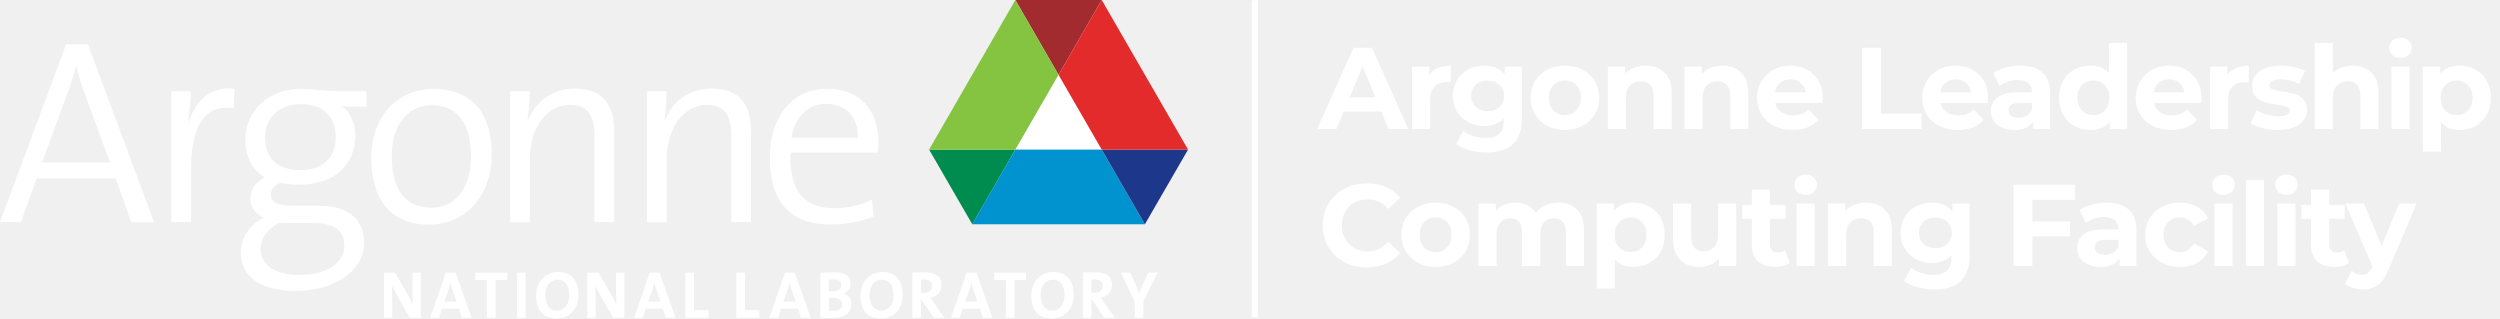
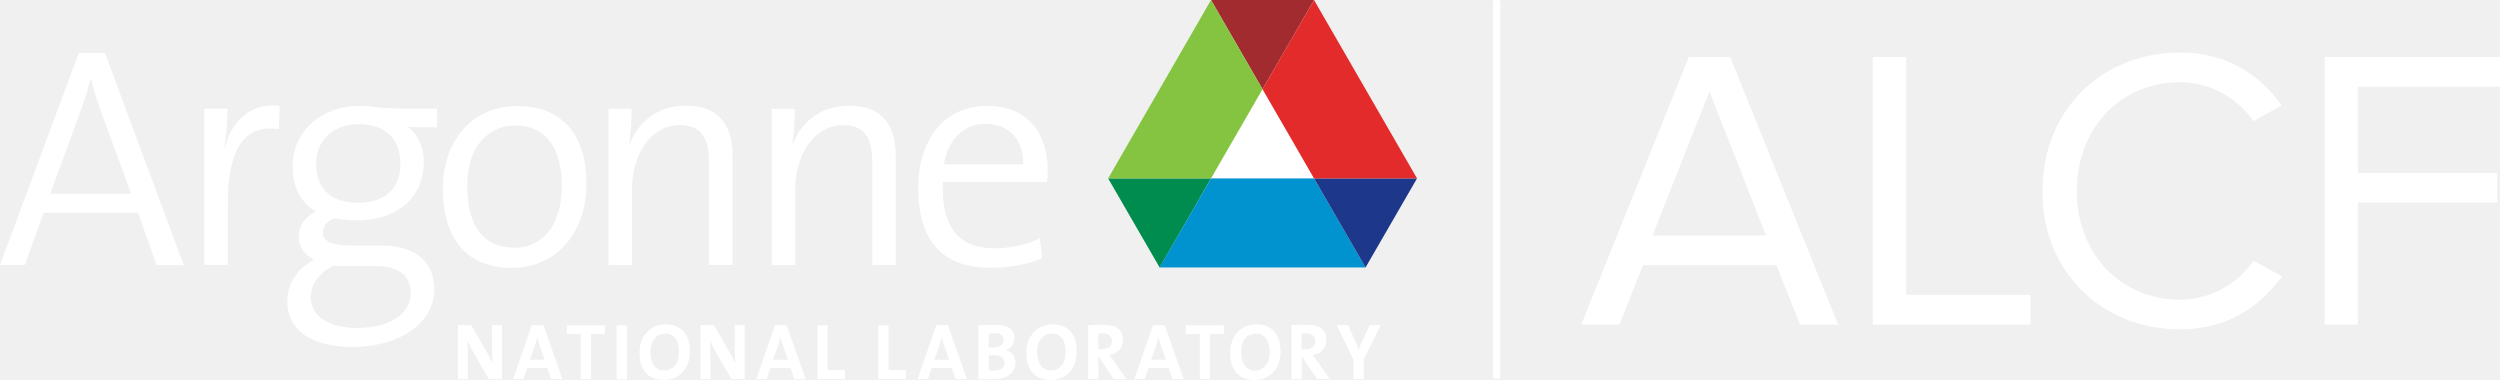
- <svg xmlns="http://www.w3.org/2000/svg" width="233.32" height="29.73" viewBox="0 0 233.32 29.73" role="img" aria-label="Argonne National Laboratory | Argonne Leadership Computing Facility">
+ <svg xmlns="http://www.w3.org/2000/svg" role="img" aria-label="Argonne National Laboratory | Argonne Leadership Computing Facility" width="195.62" height="29.73" viewBox="0 0 195.62 29.73">
  <defs>
-     <style>.cls-1{fill:#e22b2a}.cls-2{fill:#85c441}.cls-3{fill:#1d388b}.cls-4{fill:#fff}.cls-5{fill:#a12b2f}.cls-6{fill:#0093d0}.cls-7{fill:#008c4f}.core{fill:#fff}</style>
+     <style>.cls-1{fill:#e22b2a;}.cls-2{fill:#85c441;}.cls-3{fill:#1d388b;}.cls-4{fill:#fff;}.core{fill:#fff;}.cls-5{fill:#a12b2f;}.cls-6{fill:#0093d0;}.cls-7{fill:#008c4f;}</style>
  </defs>
  <rect class="cls-4" x="116.83" y=".02" width=".57" height="29.61" />
  <polygon class="core" points="94.25 14.6 98.79 6.73 103.33 14.6 94.25 14.6" />
  <polygon class="cls-7" points="94.76 13.96 86.71 13.96 90.74 20.93 94.76 13.96" />
  <polygon class="cls-6" points="102.82 13.96 94.76 13.96 90.73 20.93 106.85 20.93 102.82 13.96" />
  <polygon class="cls-3" points="110.88 13.96 102.82 13.96 106.85 20.93 110.88 13.96" />
  <polygon class="cls-5" points="102.82 0 94.76 0 98.79 6.98 102.82 0" />
  <polygon class="cls-1" points="102.82 0 98.79 6.98 102.82 13.96 110.88 13.96 102.82 0" />
  <polygon class="cls-2" points="94.76 13.96 98.79 6.98 94.76 0 86.71 13.96 94.76 13.96" />
  <path class="cls-4" d="M38.24,29.66l-1.22-2.13c-.19-.32-.33-.63-.45-.91.03.36.04,1.02.04,1.53v1.51h-.78v-4.22h1.04l1.16,2.01c.19.32.36.67.51.99-.03-.42-.04-1.17-.04-1.69v-1.31h.78v4.22h-1.04Z" />
  <path class="cls-4" d="M43.12,29.66l-.29-.86h-1.58l-.29.86h-.81l1.46-4.22h.91l1.49,4.22h-.89ZM42.23,27.05c-.08-.23-.14-.44-.19-.68h0c-.05.22-.12.46-.2.71l-.38,1.07h1.16l-.39-1.1Z" />
  <polygon class="cls-4" points="46.25 26.14 46.25 29.66 45.44 29.66 45.44 26.14 44.36 26.14 44.36 25.45 47.33 25.45 47.33 26.14 46.25 26.14" />
  <rect class="cls-4" x="48.25" y="25.45" width=".81" height="4.22" />
  <path class="cls-4" d="M51.94,29.73c-1.28,0-1.9-.82-1.9-2.12,0-1.39.92-2.23,2.04-2.23s1.9.67,1.9,2.12-.91,2.23-2.04,2.23M52.01,26.11c-.58,0-1.11.46-1.11,1.41,0,.89.35,1.47,1.1,1.47.54,0,1.13-.42,1.13-1.44,0-.94-.4-1.45-1.11-1.45" />
  <path class="cls-4" d="M57.23,29.66l-1.23-2.13c-.19-.32-.33-.63-.45-.91.03.36.04,1.02.04,1.53v1.51h-.78v-4.22h1.05l1.16,2.01c.19.32.36.67.51.99-.03-.42-.04-1.17-.04-1.69v-1.31h.78v4.22h-1.04Z" />
  <path class="cls-4" d="M62.15,29.66l-.29-.86h-1.58l-.29.86h-.81l1.46-4.22h.91l1.49,4.22h-.89ZM61.26,27.05c-.08-.23-.14-.44-.19-.68h0c-.05.22-.12.46-.2.71l-.38,1.07h1.16l-.39-1.1Z" />
  <polygon class="cls-4" points="63.96 29.66 63.96 25.45 64.76 25.45 64.76 28.95 66.12 28.95 66.12 29.66 63.96 29.66" />
  <polygon class="cls-4" points="68.72 29.66 68.72 25.45 69.53 25.45 69.53 28.95 70.88 28.95 70.88 29.66 68.72 29.66" />
  <path class="cls-4" d="M74.77,29.66l-.29-.86h-1.58l-.29.86h-.81l1.46-4.22h.91l1.49,4.22h-.89ZM73.88,27.05c-.08-.23-.14-.44-.19-.68h0c-.05.22-.12.46-.2.71l-.38,1.07h1.16l-.39-1.1Z" />
  <path class="cls-4" d="M77.78,29.67c-.25,0-.69-.01-1.22-.01v-4.21c.35-.02.9-.03,1.41-.03.9,0,1.41.37,1.41,1.04,0,.42-.27.79-.66.94h0c.49.12.74.53.74.96,0,.61-.41,1.31-1.68,1.31M77.83,26.08c-.17,0-.33,0-.47.01v1.1c.1,0,.2,0,.33,0,.55,0,.83-.22.83-.6,0-.31-.19-.52-.69-.52M77.72,27.8c-.06,0-.27,0-.35,0v1.18c.1.01.25.02.44.02.53,0,.79-.25.79-.63,0-.41-.35-.58-.88-.58" />
  <path class="cls-4" d="M82.21,29.73c-1.27,0-1.9-.82-1.9-2.12,0-1.39.92-2.23,2.04-2.23s1.9.67,1.9,2.12-.91,2.23-2.04,2.23M82.27,26.11c-.58,0-1.11.46-1.11,1.41,0,.89.35,1.47,1.1,1.47.54,0,1.13-.42,1.13-1.44,0-.94-.4-1.45-1.11-1.45" />
  <path class="cls-4" d="M87.14,29.66l-1.16-1.74h-.03v1.74h-.8v-4.22c.33-.02.72-.02,1.2-.02.92,0,1.52.32,1.52,1.19,0,.62-.43,1.07-1.07,1.17.12.16.24.32.34.46l1,1.42h-1ZM86.26,26.08c-.12,0-.24,0-.32.02v1.22c.06,0,.17.01.29.01.48,0,.78-.25.78-.64s-.25-.61-.75-.61" />
  <path class="cls-4" d="M98.16,29.73c-1.27,0-1.9-.82-1.9-2.12,0-1.39.92-2.23,2.04-2.23s1.9.67,1.9,2.12-.91,2.23-2.04,2.23M98.23,26.11c-.58,0-1.11.46-1.11,1.41,0,.89.35,1.47,1.1,1.47.54,0,1.13-.42,1.13-1.44,0-.94-.4-1.45-1.11-1.45" />
  <path class="cls-4" d="M103.05,29.66l-1.16-1.74h-.03v1.74h-.8v-4.22c.33-.02.72-.02,1.2-.02.92,0,1.52.32,1.52,1.19,0,.62-.43,1.07-1.07,1.17.12.16.24.32.34.46l1,1.42h-1ZM102.17,26.08c-.12,0-.24,0-.32.02v1.22c.06,0,.17.01.29.01.48,0,.78-.25.78-.64s-.25-.61-.75-.61" />
  <path class="cls-4" d="M91.73,29.66l-.29-.86h-1.58l-.29.86h-.81l1.46-4.22h.91l1.49,4.22h-.89ZM90.84,27.05c-.08-.23-.14-.44-.19-.68h0c-.05.22-.12.46-.2.71l-.38,1.07h1.16l-.39-1.1Z" />
  <polygon class="cls-4" points="94.68 26.14 94.68 29.66 93.88 29.66 93.88 26.14 92.79 26.14 92.79 25.45 95.77 25.45 95.77 26.14 94.68 26.14" />
  <path class="cls-4" d="M106.71,28.17v1.49h-.8v-1.49l-1.31-2.73h.88l.55,1.21c.11.25.2.48.28.7h.01c.09-.24.21-.51.33-.78l.53-1.13h.85l-1.33,2.72Z" />
  <path class="cls-4" d="M12.25,20.73l-1.45-4.08H3.42l-1.48,4.08H0L6.17,4.14h2.04l6.17,16.6h-2.14ZM7.87,8.61c-.32-.84-.54-1.57-.74-2.43h-.05c-.2.81-.44,1.6-.74,2.41l-2.41,6.57h6.34l-2.41-6.54Z" />
  <path class="cls-4" d="M21.81,10.11c-2.7-.44-3.98,1.62-3.98,5.73v4.89h-1.84v-12.22h1.82c0,.81-.1,2.02-.27,3.07l.02.02c.49-1.8,1.77-3.61,4.33-3.32l-.07,1.82Z" />
  <path class="cls-4" d="M27.57,27.15c-3.1,0-5.09-1.25-5.09-3.59,0-1.52.96-2.66,2.12-3.25-.76-.34-1.23-.98-1.23-1.77,0-.83.49-1.6,1.35-1.99-1.23-.71-1.82-1.97-1.82-3.54,0-2.56,1.99-4.72,5.31-4.72.46,0,.84.03,1.23.1.2.03,1.82.12,2.1.12h2.66v1.45h-1.46c-.12,0-.83-.05-.83-.05,0,0-.01-.02.07.05.71.57,1.18,1.52,1.18,2.68,0,2.61-1.79,4.6-5.31,4.6-.57,0-1.23-.08-1.67-.17-.62.22-.91.66-.91,1.11,0,.71.69,1.03,2.21,1.03h2.39c2.65,0,4.11,1.3,4.11,3.44,0,2.58-2.66,4.5-6.42,4.5M29.37,20.81h-2.51c-.25,0-.56,0-.79-.02-1.06.54-1.75,1.43-1.75,2.46,0,1.57,1.52,2.41,3.57,2.41,2.68,0,4.25-1.13,4.25-2.75,0-1.3-.91-2.09-2.78-2.09M28.11,9.72c-2.12,0-3.37,1.3-3.37,3.1,0,1.99,1.2,3.05,3.27,3.05s3.32-1.08,3.32-3.05-1.21-3.1-3.22-3.1" />
  <path class="cls-4" d="M40.03,20.96c-3.27,0-5.38-1.99-5.38-6.27,0-3.49,2.16-6.39,5.83-6.39,2.97,0,5.41,1.65,5.41,6.12,0,3.64-2.24,6.54-5.85,6.54M40.3,9.82c-1.92,0-3.74,1.45-3.74,4.72s1.35,4.84,3.74,4.84c1.92,0,3.66-1.47,3.66-4.84,0-2.95-1.23-4.72-3.66-4.72" />
  <path class="cls-4" d="M55.48,20.73v-7.92c0-1.92-.52-3.02-2.29-3.02-2.19,0-3.74,2.16-3.74,5.07v5.88h-1.84v-12.22h1.82c0,.79-.07,1.97-.2,2.71l.05.02c.69-1.77,2.24-2.98,4.38-2.98,2.8,0,3.66,1.77,3.66,3.93v8.53h-1.84Z" />
  <path class="cls-4" d="M68.26,20.73v-7.92c0-1.92-.52-3.02-2.29-3.02-2.19,0-3.74,2.16-3.74,5.07v5.88h-1.85v-12.22h1.82c0,.79-.07,1.97-.2,2.71l.05.02c.69-1.77,2.24-2.98,4.38-2.98,2.8,0,3.66,1.77,3.66,3.93v8.53h-1.84Z" />
  <path class="cls-4" d="M81.93,14.24h-8.16c-.12,3.66,1.33,5.19,4.06,5.19,1.28,0,2.63-.32,3.54-.79l.17,1.57c-1.13.47-2.51.74-4.03.74-3.69,0-5.66-1.99-5.66-6.27,0-3.66,1.97-6.39,5.36-6.39s4.77,2.34,4.77,5.04c0,.22,0,.54-.05.91M77.11,9.69c-1.72,0-2.95,1.25-3.25,3.17h6.2c.05-1.89-1.08-3.17-2.95-3.17" />
-   <path class="cls-4" d="M131.434 12.041H129.593L128.922 10.416H125.402L124.73 12.041H122.933L126.312 4.46H128.044ZM127.167 6.182 125.965 9.084H128.369Z M133.395 6.983Q133.698 6.561 134.212 6.344Q134.727 6.127 135.398 6.127V7.687Q135.117 7.665 135.019 7.665Q134.293 7.665 133.882 8.071Q133.47 8.478 133.47 9.29V12.041H131.781V6.214H133.395Z M140.434 6.214H142.037V11.066Q142.037 12.669 141.203 13.449Q140.369 14.228 138.766 14.228Q137.922 14.228 137.163 14.023Q136.405 13.817 135.907 13.427L136.579 12.214Q136.947 12.517 137.51 12.696Q138.073 12.875 138.636 12.875Q139.514 12.875 139.931 12.479Q140.348 12.084 140.348 11.283V11.033Q139.687 11.759 138.506 11.759Q137.705 11.759 137.039 11.407Q136.373 11.055 135.983 10.416Q135.593 9.777 135.593 8.943Q135.593 8.109 135.983 7.47Q136.373 6.831 137.039 6.479Q137.705 6.127 138.506 6.127Q139.774 6.127 140.434 6.961ZM140.369 8.943Q140.369 8.304 139.941 7.909Q139.514 7.514 138.842 7.514Q138.171 7.514 137.737 7.909Q137.304 8.304 137.304 8.943Q137.304 9.582 137.737 9.977Q138.171 10.373 138.842 10.373Q139.514 10.373 139.941 9.977Q140.369 9.582 140.369 8.943Z M142.849 9.127Q142.849 8.261 143.261 7.579Q143.672 6.896 144.403 6.512Q145.134 6.127 146.055 6.127Q146.976 6.127 147.701 6.512Q148.427 6.896 148.838 7.579Q149.25 8.261 149.25 9.127Q149.25 9.994 148.838 10.676Q148.427 11.358 147.701 11.743Q146.976 12.127 146.055 12.127Q145.134 12.127 144.403 11.743Q143.672 11.358 143.261 10.676Q142.849 9.994 142.849 9.127ZM147.539 9.127Q147.539 8.391 147.122 7.952Q146.705 7.514 146.055 7.514Q145.405 7.514 144.983 7.952Q144.56 8.391 144.56 9.127Q144.56 9.864 144.983 10.302Q145.405 10.741 146.055 10.741Q146.705 10.741 147.122 10.302Q147.539 9.864 147.539 9.127Z M156.008 8.705V12.041H154.318V8.965Q154.318 8.272 154.015 7.931Q153.712 7.589 153.138 7.589Q152.499 7.589 152.12 7.985Q151.741 8.38 151.741 9.16V12.041H150.051V6.214H151.665V6.896Q152.001 6.528 152.499 6.328Q152.997 6.127 153.593 6.127Q154.676 6.127 155.342 6.777Q156.008 7.427 156.008 8.705Z M163.167 8.705V12.041H161.477V8.965Q161.477 8.272 161.174 7.931Q160.871 7.589 160.297 7.589Q159.658 7.589 159.279 7.985Q158.9 8.38 158.9 9.16V12.041H157.21V6.214H158.824V6.896Q159.16 6.528 159.658 6.328Q160.156 6.127 160.752 6.127Q161.835 6.127 162.501 6.777Q163.167 7.427 163.167 8.705Z M170.087 9.604H165.679Q165.799 10.145 166.243 10.459Q166.687 10.774 167.347 10.774Q167.802 10.774 168.154 10.638Q168.506 10.503 168.809 10.21L169.708 11.185Q168.885 12.127 167.304 12.127Q166.318 12.127 165.56 11.743Q164.802 11.358 164.391 10.676Q163.979 9.994 163.979 9.127Q163.979 8.272 164.385 7.584Q164.791 6.896 165.501 6.512Q166.21 6.127 167.087 6.127Q167.943 6.127 168.636 6.496Q169.329 6.864 169.724 7.552Q170.12 8.239 170.12 9.149Q170.12 9.181 170.087 9.604ZM165.658 8.618H168.528Q168.441 8.066 168.051 7.736Q167.661 7.405 167.098 7.405Q166.524 7.405 166.134 7.73Q165.744 8.055 165.658 8.618Z M179.336 12.041H173.78V4.46H175.535V10.611H179.336Z M185.51 9.604H181.102Q181.221 10.145 181.665 10.459Q182.109 10.774 182.769 10.774Q183.224 10.774 183.576 10.638Q183.928 10.503 184.232 10.21L185.13 11.185Q184.307 12.127 182.726 12.127Q181.741 12.127 180.982 11.743Q180.224 11.358 179.813 10.676Q179.401 9.994 179.401 9.127Q179.401 8.272 179.807 7.584Q180.214 6.896 180.923 6.512Q181.632 6.127 182.51 6.127Q183.365 6.127 184.058 6.496Q184.751 6.864 185.147 7.552Q185.542 8.239 185.542 9.149Q185.542 9.181 185.51 9.604ZM181.08 8.618H183.95Q183.863 8.066 183.473 7.736Q183.084 7.405 182.52 7.405Q181.946 7.405 181.556 7.73Q181.167 8.055 181.08 8.618Z M191.336 8.716V12.041H189.755V11.315Q189.278 12.127 187.979 12.127Q187.307 12.127 186.815 11.9Q186.322 11.672 186.062 11.272Q185.802 10.871 185.802 10.362Q185.802 9.55 186.414 9.084Q187.026 8.618 188.304 8.618H189.647Q189.647 8.066 189.311 7.768Q188.975 7.47 188.304 7.47Q187.838 7.47 187.389 7.617Q186.939 7.763 186.625 8.012L186.019 6.831Q186.495 6.496 187.161 6.311Q187.827 6.127 188.531 6.127Q189.885 6.127 190.611 6.772Q191.336 7.416 191.336 8.716ZM189.647 10.2V9.604H188.488Q187.448 9.604 187.448 10.286Q187.448 10.611 187.703 10.801Q187.957 10.99 188.401 10.99Q188.834 10.99 189.17 10.79Q189.506 10.589 189.647 10.2Z M196.827 4.005H198.517V12.041H196.903V11.369Q196.275 12.127 195.083 12.127Q194.26 12.127 193.594 11.759Q192.928 11.391 192.549 10.709Q192.17 10.026 192.17 9.127Q192.17 8.228 192.549 7.546Q192.928 6.864 193.594 6.496Q194.26 6.127 195.083 6.127Q196.199 6.127 196.827 6.831ZM196.86 9.127Q196.86 8.391 196.437 7.952Q196.015 7.514 195.376 7.514Q194.726 7.514 194.304 7.952Q193.881 8.391 193.881 9.127Q193.881 9.864 194.304 10.302Q194.726 10.741 195.376 10.741Q196.015 10.741 196.437 10.302Q196.86 9.864 196.86 9.127Z M205.426 9.604H201.018Q201.138 10.145 201.582 10.459Q202.026 10.774 202.686 10.774Q203.141 10.774 203.493 10.638Q203.845 10.503 204.148 10.21L205.047 11.185Q204.224 12.127 202.643 12.127Q201.657 12.127 200.899 11.743Q200.141 11.358 199.73 10.676Q199.318 9.994 199.318 9.127Q199.318 8.272 199.724 7.584Q200.13 6.896 200.84 6.512Q201.549 6.127 202.426 6.127Q203.282 6.127 203.975 6.496Q204.668 6.864 205.063 7.552Q205.459 8.239 205.459 9.149Q205.459 9.181 205.426 9.604ZM200.997 8.618H203.867Q203.78 8.066 203.39 7.736Q203 7.405 202.437 7.405Q201.863 7.405 201.473 7.73Q201.083 8.055 200.997 8.618Z M207.874 6.983Q208.177 6.561 208.692 6.344Q209.206 6.127 209.877 6.127V7.687Q209.596 7.665 209.498 7.665Q208.773 7.665 208.361 8.071Q207.95 8.478 207.95 9.29V12.041H206.26V6.214H207.874Z M210.04 11.499 210.603 10.286Q210.993 10.535 211.545 10.692Q212.098 10.849 212.628 10.849Q213.701 10.849 213.701 10.319Q213.701 10.07 213.408 9.961Q213.116 9.853 212.509 9.777Q211.794 9.669 211.329 9.528Q210.863 9.387 210.522 9.03Q210.181 8.672 210.181 8.012Q210.181 7.459 210.5 7.032Q210.82 6.604 211.432 6.366Q212.044 6.127 212.877 6.127Q213.495 6.127 214.107 6.263Q214.719 6.398 215.119 6.636L214.556 7.839Q213.787 7.405 212.877 7.405Q212.336 7.405 212.065 7.557Q211.794 7.709 211.794 7.947Q211.794 8.218 212.087 8.326Q212.379 8.434 213.018 8.532Q213.733 8.651 214.188 8.786Q214.643 8.922 214.979 9.279Q215.314 9.636 215.314 10.275Q215.314 10.817 214.989 11.239Q214.664 11.662 214.042 11.894Q213.419 12.127 212.563 12.127Q211.838 12.127 211.145 11.949Q210.451 11.77 210.04 11.499Z M221.986 8.705V12.041H220.296V8.965Q220.296 8.272 219.993 7.931Q219.69 7.589 219.116 7.589Q218.477 7.589 218.098 7.985Q217.719 8.38 217.719 9.16V12.041H216.029V4.005H217.719V6.82Q218.054 6.485 218.531 6.306Q219.007 6.127 219.571 6.127Q220.654 6.127 221.32 6.777Q221.986 7.427 221.986 8.705Z M224.877 12.041H223.188V6.214H224.877ZM222.982 4.46Q222.982 4.059 223.274 3.788Q223.567 3.517 224.033 3.517Q224.498 3.517 224.791 3.777Q225.083 4.037 225.083 4.427Q225.083 4.849 224.791 5.126Q224.498 5.402 224.033 5.402Q223.567 5.402 223.274 5.131Q222.982 4.86 222.982 4.46Z M232.469 9.127Q232.469 10.026 232.09 10.703Q231.711 11.38 231.045 11.754Q230.379 12.127 229.567 12.127Q228.451 12.127 227.812 11.423V14.142H226.123V6.214H227.737V6.885Q228.365 6.127 229.567 6.127Q230.379 6.127 231.045 6.501Q231.711 6.875 232.09 7.552Q232.469 8.228 232.469 9.127ZM230.758 9.127Q230.758 8.391 230.341 7.952Q229.924 7.514 229.274 7.514Q228.625 7.514 228.208 7.952Q227.791 8.391 227.791 9.127Q227.791 9.864 228.208 10.302Q228.625 10.741 229.274 10.741Q229.924 10.741 230.341 10.302Q230.758 9.864 230.758 9.127Z M123.452 21.034Q123.452 19.908 123.988 19.014Q124.525 18.121 125.461 17.617Q126.398 17.113 127.568 17.113Q128.553 17.113 129.349 17.46Q130.145 17.807 130.687 18.456L129.561 19.496Q128.792 18.608 127.655 18.608Q126.951 18.608 126.398 18.917Q125.846 19.225 125.537 19.778Q125.229 20.33 125.229 21.034Q125.229 21.738 125.537 22.29Q125.846 22.843 126.398 23.151Q126.951 23.46 127.655 23.46Q128.792 23.46 129.561 22.561L130.687 23.601Q130.145 24.261 129.344 24.608Q128.543 24.955 127.557 24.955Q126.398 24.955 125.461 24.451Q124.525 23.947 123.988 23.054Q123.452 22.16 123.452 21.034Z M130.784 21.911Q130.784 21.045 131.196 20.363Q131.608 19.68 132.339 19.296Q133.07 18.911 133.99 18.911Q134.911 18.911 135.636 19.296Q136.362 19.68 136.774 20.363Q137.185 21.045 137.185 21.911Q137.185 22.778 136.774 23.46Q136.362 24.142 135.636 24.527Q134.911 24.911 133.99 24.911Q133.07 24.911 132.339 24.527Q131.608 24.142 131.196 23.46Q130.784 22.778 130.784 21.911ZM135.474 21.911Q135.474 21.175 135.057 20.736Q134.64 20.298 133.99 20.298Q133.34 20.298 132.918 20.736Q132.496 21.175 132.496 21.911Q132.496 22.648 132.918 23.086Q133.34 23.525 133.99 23.525Q134.64 23.525 135.057 23.086Q135.474 22.648 135.474 21.911Z M147.831 21.489V24.825H146.142V21.749Q146.142 21.056 145.855 20.714Q145.568 20.373 145.037 20.373Q144.441 20.373 144.095 20.758Q143.748 21.142 143.748 21.9V24.825H142.059V21.749Q142.059 20.373 140.954 20.373Q140.369 20.373 140.023 20.758Q139.676 21.142 139.676 21.9V24.825H137.987V18.998H139.6V19.669Q139.925 19.301 140.396 19.106Q140.867 18.911 141.431 18.911Q142.048 18.911 142.546 19.155Q143.044 19.399 143.347 19.864Q143.705 19.409 144.252 19.16Q144.799 18.911 145.449 18.911Q146.542 18.911 147.187 19.556Q147.831 20.2 147.831 21.489Z M155.369 21.911Q155.369 22.81 154.99 23.487Q154.611 24.164 153.945 24.538Q153.279 24.911 152.467 24.911Q151.351 24.911 150.712 24.207V26.926H149.023V18.998H150.636V19.669Q151.264 18.911 152.467 18.911Q153.279 18.911 153.945 19.285Q154.611 19.659 154.99 20.335Q155.369 21.012 155.369 21.911ZM153.658 21.911Q153.658 21.175 153.241 20.736Q152.824 20.298 152.174 20.298Q151.524 20.298 151.107 20.736Q150.69 21.175 150.69 21.911Q150.69 22.648 151.107 23.086Q151.524 23.525 152.174 23.525Q152.824 23.525 153.241 23.086Q153.658 22.648 153.658 21.911Z M160.351 18.998H162.04V24.825H160.438V24.131Q160.102 24.51 159.636 24.711Q159.17 24.911 158.629 24.911Q157.481 24.911 156.809 24.251Q156.138 23.59 156.138 22.29V18.998H157.827V22.041Q157.827 23.449 159.008 23.449Q159.614 23.449 159.983 23.054Q160.351 22.659 160.351 21.879Z M167.044 24.543Q166.795 24.727 166.432 24.819Q166.069 24.911 165.669 24.911Q164.629 24.911 164.06 24.381Q163.492 23.85 163.492 22.821V20.427H162.593V19.128H163.492V17.709H165.181V19.128H166.632V20.427H165.181V22.799Q165.181 23.168 165.371 23.368Q165.56 23.568 165.907 23.568Q166.308 23.568 166.589 23.352Z M169.362 24.825H167.672V18.998H169.362ZM167.466 17.243Q167.466 16.843 167.759 16.572Q168.051 16.301 168.517 16.301Q168.983 16.301 169.275 16.561Q169.567 16.821 169.567 17.211Q169.567 17.633 169.275 17.909Q168.983 18.186 168.517 18.186Q168.051 18.186 167.759 17.915Q167.466 17.644 167.466 17.243Z M176.564 21.489V24.825H174.874V21.749Q174.874 21.056 174.571 20.714Q174.268 20.373 173.694 20.373Q173.055 20.373 172.676 20.769Q172.297 21.164 172.297 21.944V24.825H170.607V18.998H172.221V19.68Q172.557 19.312 173.055 19.112Q173.553 18.911 174.149 18.911Q175.232 18.911 175.898 19.561Q176.564 20.211 176.564 21.489Z M182.217 18.998H183.82V23.85Q183.82 25.453 182.986 26.232Q182.152 27.012 180.549 27.012Q179.705 27.012 178.946 26.806Q178.188 26.601 177.69 26.211L178.362 24.998Q178.73 25.301 179.293 25.48Q179.856 25.658 180.419 25.658Q181.297 25.658 181.714 25.263Q182.13 24.868 182.13 24.066V23.817Q181.47 24.543 180.289 24.543Q179.488 24.543 178.822 24.191Q178.156 23.839 177.766 23.2Q177.376 22.561 177.376 21.727Q177.376 20.893 177.766 20.254Q178.156 19.615 178.822 19.263Q179.488 18.911 180.289 18.911Q181.556 18.911 182.217 19.745ZM182.152 21.727Q182.152 21.088 181.724 20.693Q181.297 20.298 180.625 20.298Q179.954 20.298 179.52 20.693Q179.087 21.088 179.087 21.727Q179.087 22.366 179.52 22.761Q179.954 23.157 180.625 23.157Q181.297 23.157 181.724 22.761Q182.152 22.366 182.152 21.727Z M193.654 17.243V18.651H189.679V20.655H193.188V22.063H189.679V24.825H187.925V17.243Z M199.394 21.5V24.825H197.813V24.099Q197.336 24.911 196.036 24.911Q195.365 24.911 194.872 24.684Q194.379 24.456 194.12 24.056Q193.86 23.655 193.86 23.146Q193.86 22.334 194.472 21.868Q195.083 21.402 196.361 21.402H197.704Q197.704 20.85 197.369 20.552Q197.033 20.254 196.361 20.254Q195.896 20.254 195.446 20.4Q194.997 20.547 194.683 20.796L194.076 19.615Q194.553 19.279 195.219 19.095Q195.885 18.911 196.589 18.911Q197.943 18.911 198.668 19.556Q199.394 20.2 199.394 21.5ZM197.704 22.983V22.388H196.545Q195.506 22.388 195.506 23.07Q195.506 23.395 195.76 23.584Q196.015 23.774 196.459 23.774Q196.892 23.774 197.228 23.574Q197.564 23.373 197.704 22.983Z M200.206 21.911Q200.206 21.045 200.623 20.363Q201.04 19.68 201.782 19.296Q202.524 18.911 203.455 18.911Q204.376 18.911 205.063 19.296Q205.751 19.68 206.065 20.395L204.755 21.099Q204.3 20.298 203.444 20.298Q202.784 20.298 202.35 20.731Q201.917 21.164 201.917 21.911Q201.917 22.659 202.35 23.092Q202.784 23.525 203.444 23.525Q204.311 23.525 204.755 22.723L206.065 23.438Q205.751 24.131 205.063 24.521Q204.376 24.911 203.455 24.911Q202.524 24.911 201.782 24.527Q201.04 24.142 200.623 23.46Q200.206 22.778 200.206 21.911Z M208.361 24.825H206.672V18.998H208.361ZM206.466 17.243Q206.466 16.843 206.758 16.572Q207.051 16.301 207.517 16.301Q207.982 16.301 208.275 16.561Q208.567 16.821 208.567 17.211Q208.567 17.633 208.275 17.909Q207.982 18.186 207.517 18.186Q207.051 18.186 206.758 17.915Q206.466 17.644 206.466 17.243Z M211.296 24.825H209.607V16.789H211.296Z M214.231 24.825H212.542V18.998H214.231ZM212.336 17.243Q212.336 16.843 212.628 16.572Q212.921 16.301 213.386 16.301Q213.852 16.301 214.145 16.561Q214.437 16.821 214.437 17.211Q214.437 17.633 214.145 17.909Q213.852 18.186 213.386 18.186Q212.921 18.186 212.628 17.915Q212.336 17.644 212.336 17.243Z M219.235 24.543Q218.986 24.727 218.623 24.819Q218.26 24.911 217.859 24.911Q216.82 24.911 216.251 24.381Q215.682 23.85 215.682 22.821V20.427H214.784V19.128H215.682V17.709H217.372V19.128H218.823V20.427H217.372V22.799Q217.372 23.168 217.562 23.368Q217.751 23.568 218.098 23.568Q218.498 23.568 218.78 23.352Z M223.913 18.998H225.538L222.906 25.182Q222.506 26.189 221.915 26.601Q221.325 27.012 220.491 27.012Q220.036 27.012 219.592 26.871Q219.148 26.731 218.867 26.482L219.484 25.279Q219.679 25.453 219.933 25.55Q220.188 25.648 220.437 25.648Q220.784 25.648 221 25.48Q221.217 25.312 221.39 24.922L221.412 24.868L218.888 18.998H220.632L222.267 22.951Z" />
+   <path class="cls-4" d="M138.98,20.75h-10.42l-1.85,4.65h-2.98l8.42-20.94h3.23l8.45,20.94h-2.98l-1.85-4.65ZM129.31,18.43h8.88l-4.43-11.27-4.46,11.27Z" />
+   <polygon class="cls-4" points="146.54 4.46 149.15 4.46 149.15 23.07 158.88 23.07 158.88 25.4 146.54 25.4 146.54 4.46" />
+   <path class="cls-4" d="M159.82,14.94c0-6.44,4.74-10.83,10.77-10.83,3.71,0,6.28,1.79,7.94,4.14l-2.2,1.23c-1.19-1.76-3.36-3.05-5.75-3.05-4.58,0-8.07,3.52-8.07,8.51s3.49,8.51,8.07,8.51c2.39,0,4.55-1.26,5.75-3.05l2.23,1.23c-1.76,2.39-4.27,4.14-7.98,4.14-6.03,0-10.77-4.4-10.77-10.83" />
+   <polygon class="cls-4" points="181.9 4.46 195.62 4.46 195.62 6.78 184.5 6.78 184.5 13.53 195.4 13.53 195.4 15.85 184.5 15.85 184.5 25.4 181.9 25.4 181.9 4.46" />
</svg>
